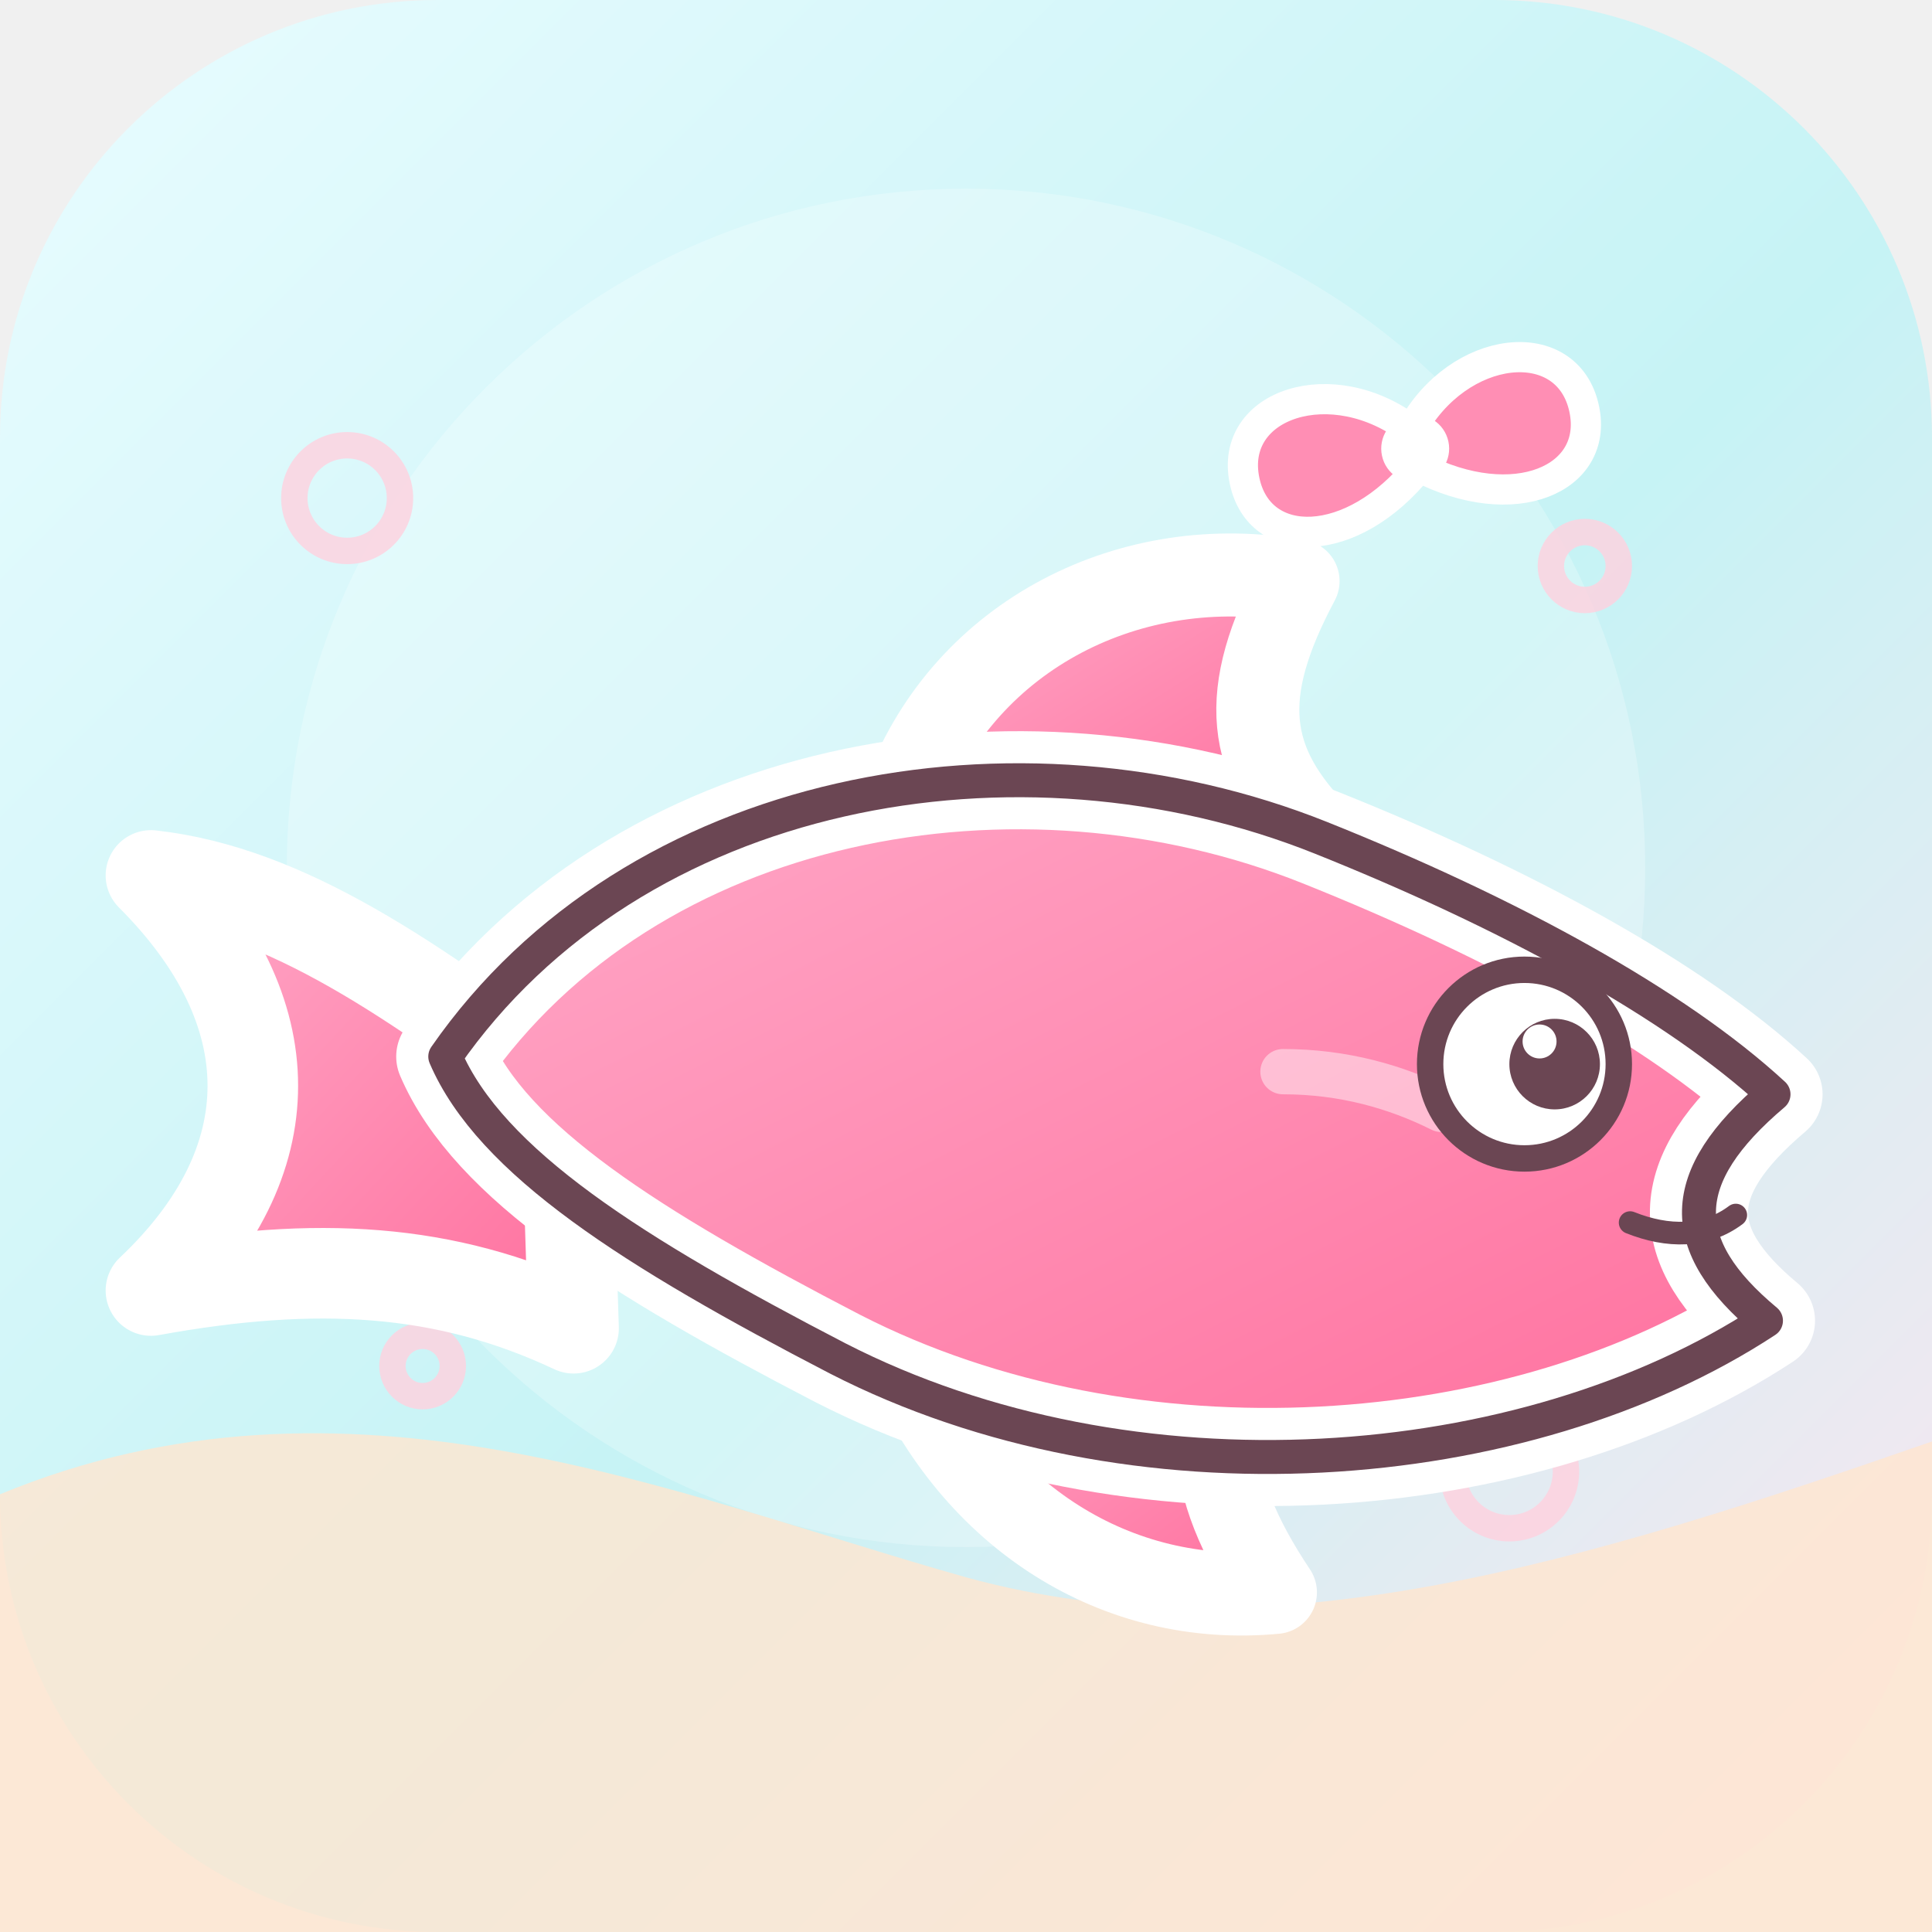
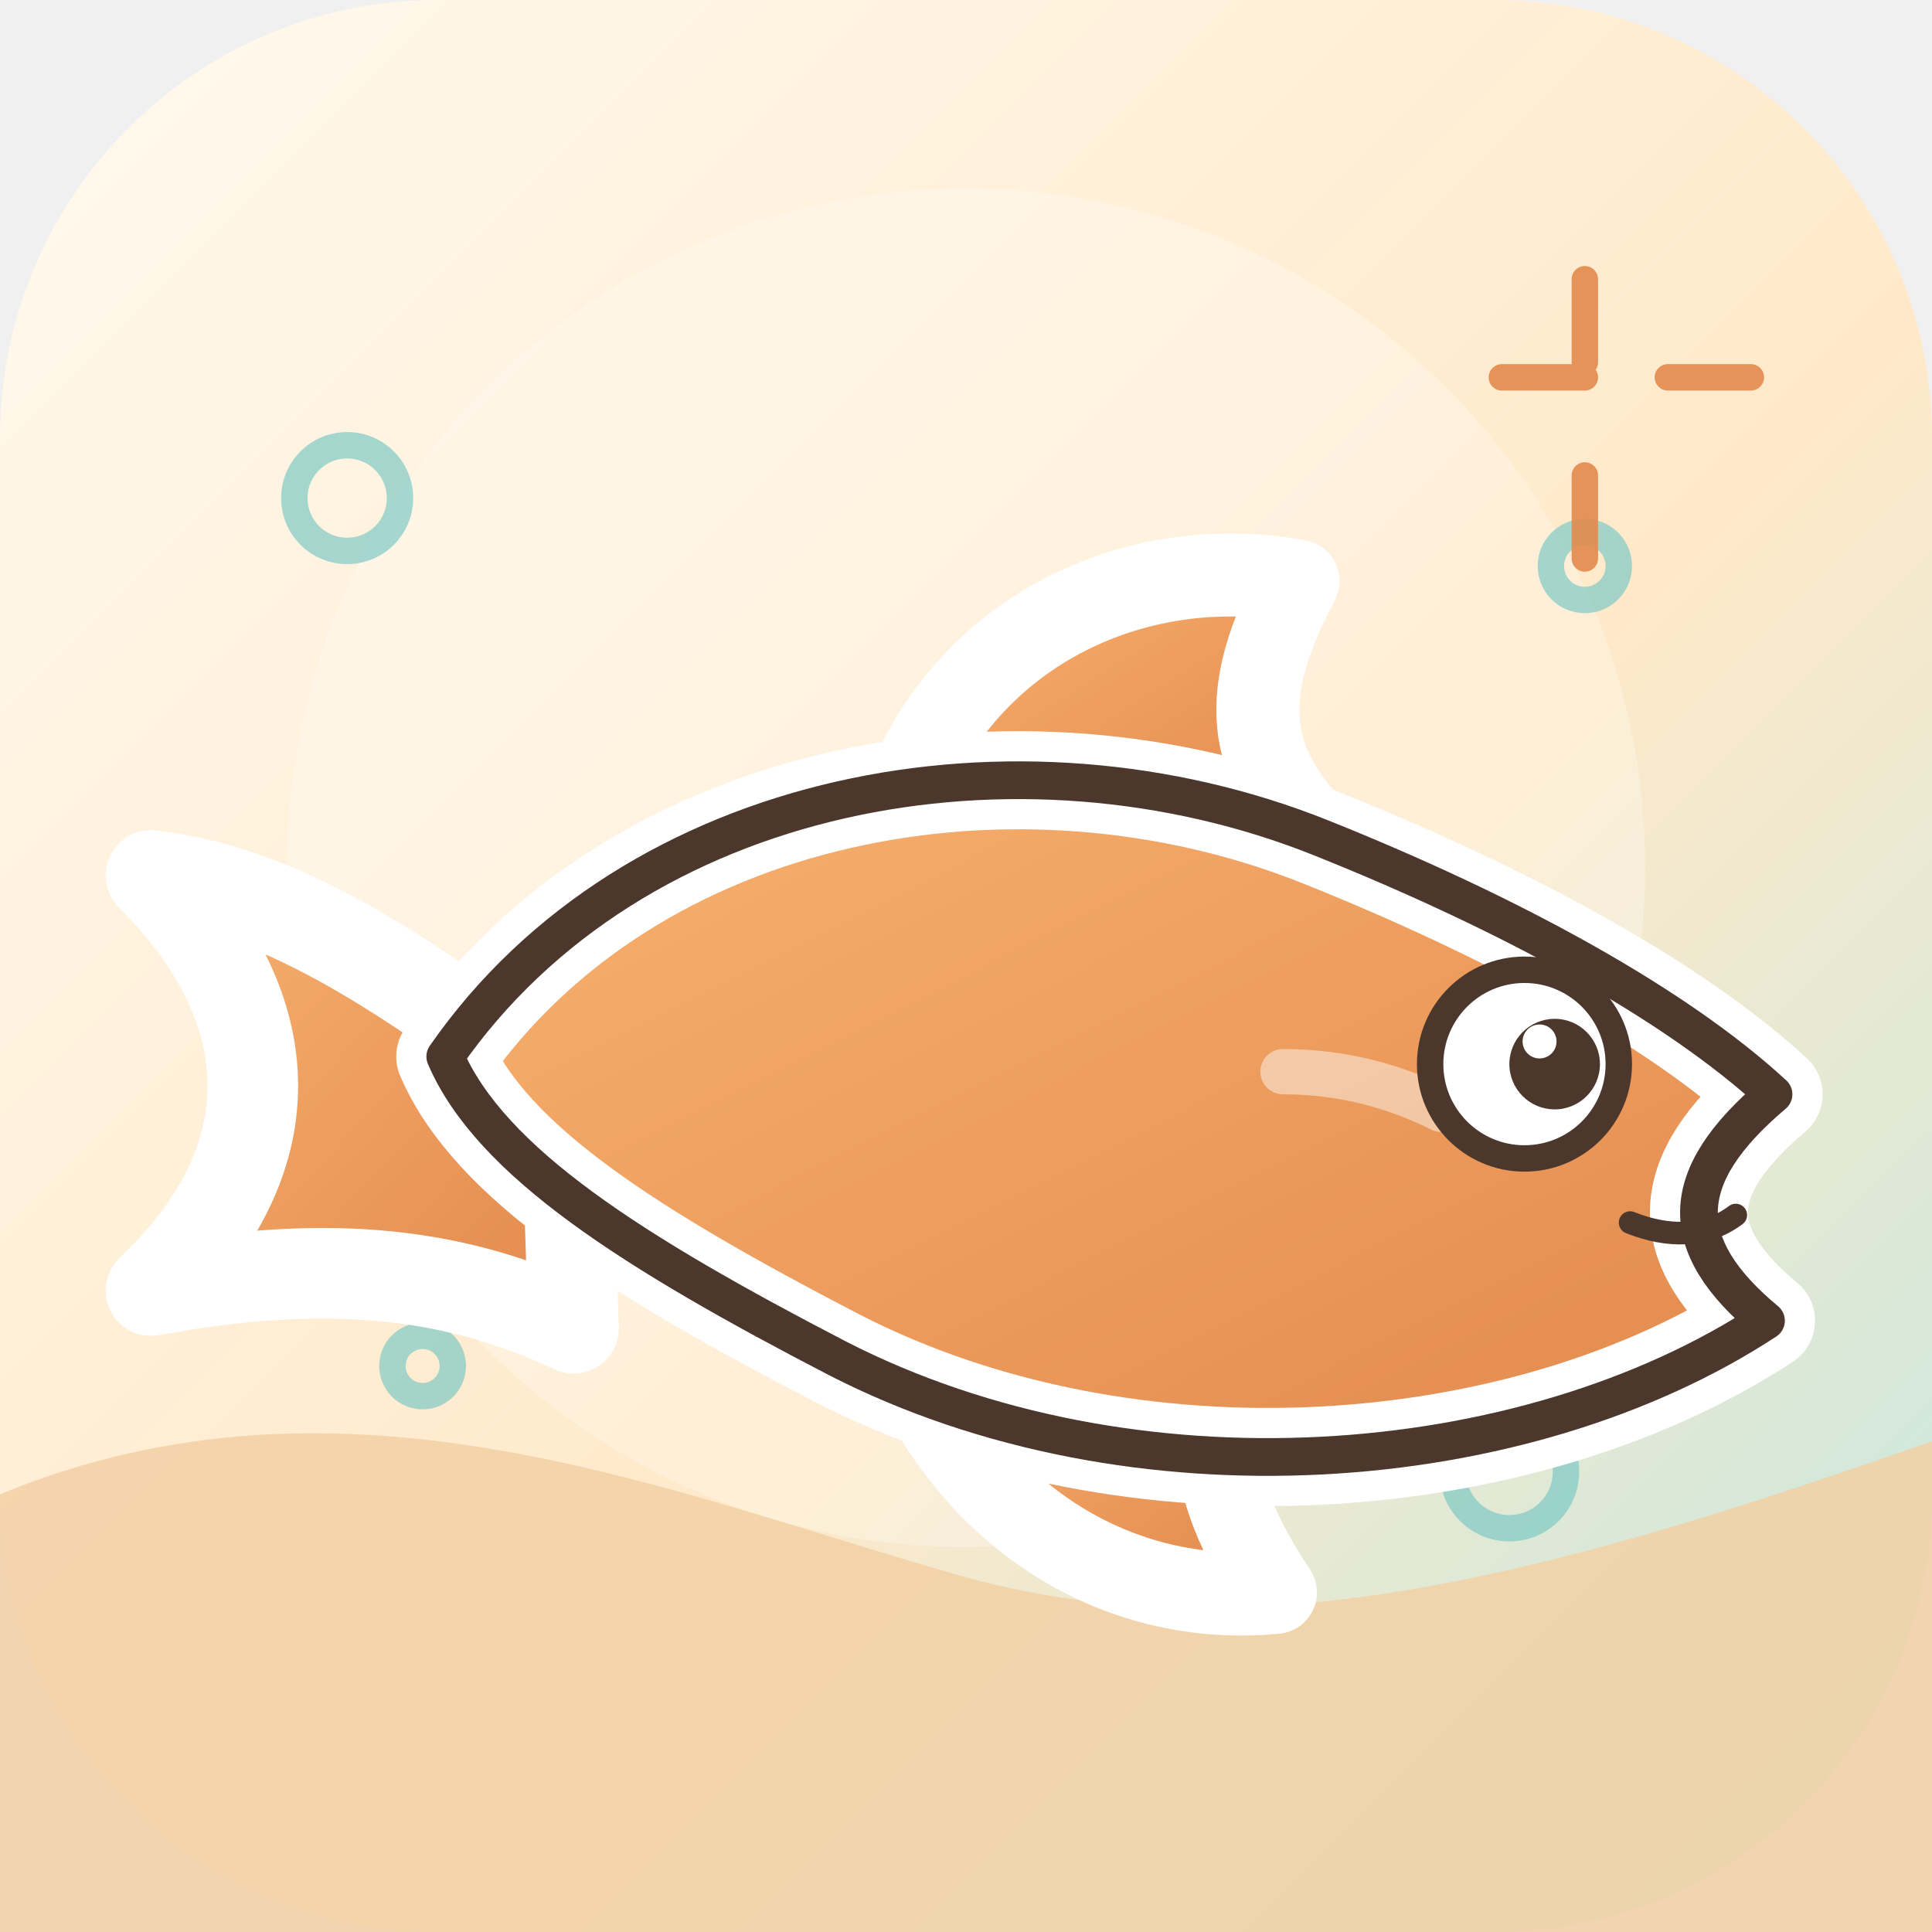
<svg xmlns="http://www.w3.org/2000/svg" viewBox="0 0 512 512">
  <defs>
    <linearGradient id="bg" x1="0" y1="0" x2="1" y2="1">
-       <stop offset="0" stop-color="#e9fcff" />
-       <stop offset="0.55" stop-color="#c6f3f5" />
-       <stop offset="1" stop-color="#ffe4ef" />
+       <stop offset="0" stop-color="#fffaf0" />
+       <stop offset="0.58" stop-color="#ffe9c9" />
+       <stop offset="1" stop-color="#bfe8e3" />
    </linearGradient>
    <linearGradient id="fish" x1="0" y1="0" x2="1" y2="1">
-       <stop offset="0" stop-color="#ffa9c8" />
-       <stop offset="1" stop-color="#ff709e" />
+       <stop offset="0" stop-color="#f8b26f" />
+       <stop offset="1" stop-color="#e2894d" />
    </linearGradient>
  </defs>
  <rect width="512" height="512" rx="116" fill="url(#bg)" />
-   <circle cx="256" cy="230" r="180" fill="#ffffff" opacity="0.24" />
-   <path d="M0 396 C92 358 178 396 256 418 C336 440 420 414 512 382 L512 512 L0 512 Z" fill="#ffe6cf" opacity="0.8" />
-   <g fill="none" stroke="#ffd1df" stroke-width="7" opacity="0.8">
+   <circle cx="256" cy="230" r="180" fill="#ffffff" opacity="0.26" />
+   <path d="M0 396 C92 358 178 396 256 418 C336 440 420 414 512 382 L512 512 L0 512 Z" fill="#f2d0a4" opacity="0.85" />
+   <g fill="none" stroke="#7fc9c4" stroke-width="7" opacity="0.7">
    <circle cx="92" cy="132" r="14" />
    <circle cx="420" cy="150" r="9" />
    <circle cx="400" cy="390" r="15" />
    <circle cx="112" cy="362" r="8" />
  </g>
+   <g stroke="#e2894d" stroke-width="7" stroke-linecap="round" opacity="0.9">
+     <path d="M420 74v22M420 126v22M398 100h22M442 100h22" />
+   </g>
  <path d="M150 290 C110 260 76 236 40 232 C76 268 76 308 40 342 C84 334 118 336 152 352 Z" fill="url(#fish)" stroke="#ffffff" stroke-width="24" stroke-linejoin="round" />
  <path d="M240 210 C256 168 300 146 344 154 C328 184 330 202 350 222 Z" fill="url(#fish)" stroke="#ffffff" stroke-width="22" stroke-linejoin="round" />
  <path d="M240 360 C258 402 296 426 338 422 C318 392 318 372 336 350 Z" fill="url(#fish)" stroke="#ffffff" stroke-width="22" stroke-linejoin="round" />
  <path d="M118 280 C168 208 270 190 350 222 C400 242 444 266 470 290 C444 312 444 330 468 350 C404 392 300 400 222 360 C168 332 130 308 118 280 Z" fill="url(#fish)" stroke="#ffffff" stroke-width="26" stroke-linejoin="round" />
-   <path d="M118 280 C168 208 270 190 350 222 C400 242 444 266 470 290 C444 312 444 330 468 350 C404 392 300 400 222 360 C168 332 130 308 118 280 Z" fill="none" stroke="#6b4653" stroke-width="9" stroke-linejoin="round" />
+   <path d="M118 280 C168 208 270 190 350 222 C400 242 444 266 470 290 C444 312 444 330 468 350 C404 392 300 400 222 360 C168 332 130 308 118 280 Z" fill="none" stroke="#4b372c" stroke-width="10" stroke-linejoin="round" />
  <path d="M340 284 C356 284 370 288 382 294" fill="none" stroke="#ffffff" stroke-width="12" stroke-linecap="round" opacity="0.45" />
-   <circle cx="404" cy="282" r="25" fill="#ffffff" stroke="#6b4653" stroke-width="7" />
-   <circle cx="412" cy="282" r="12" fill="#6b4653" />
+   <circle cx="404" cy="282" r="25" fill="#ffffff" stroke="#4b372c" stroke-width="7" />
+   <circle cx="412" cy="282" r="12" fill="#4b372c" />
  <circle cx="408" cy="276" r="4.5" fill="#ffffff" />
-   <path d="M432 324 C442 328 452 328 460 322" fill="none" stroke="#6b4653" stroke-width="6" stroke-linecap="round" />
-   <g transform="translate(374 114) rotate(-12)">
-     <path d="M0 0 C-17 -20 -46 -17 -46 4 C-46 23 -22 28 0 10 C22 28 46 23 46 4 C46 -17 17 -20 0 0 Z" fill="#ff8eb4" stroke="#ffffff" stroke-width="8" />
-     <circle cx="0" cy="5" r="9" fill="#ffffff" />
-   </g>
+   <path d="M432 324 C442 328 452 328 460 322" fill="none" stroke="#4b372c" stroke-width="6" stroke-linecap="round" />
</svg>
